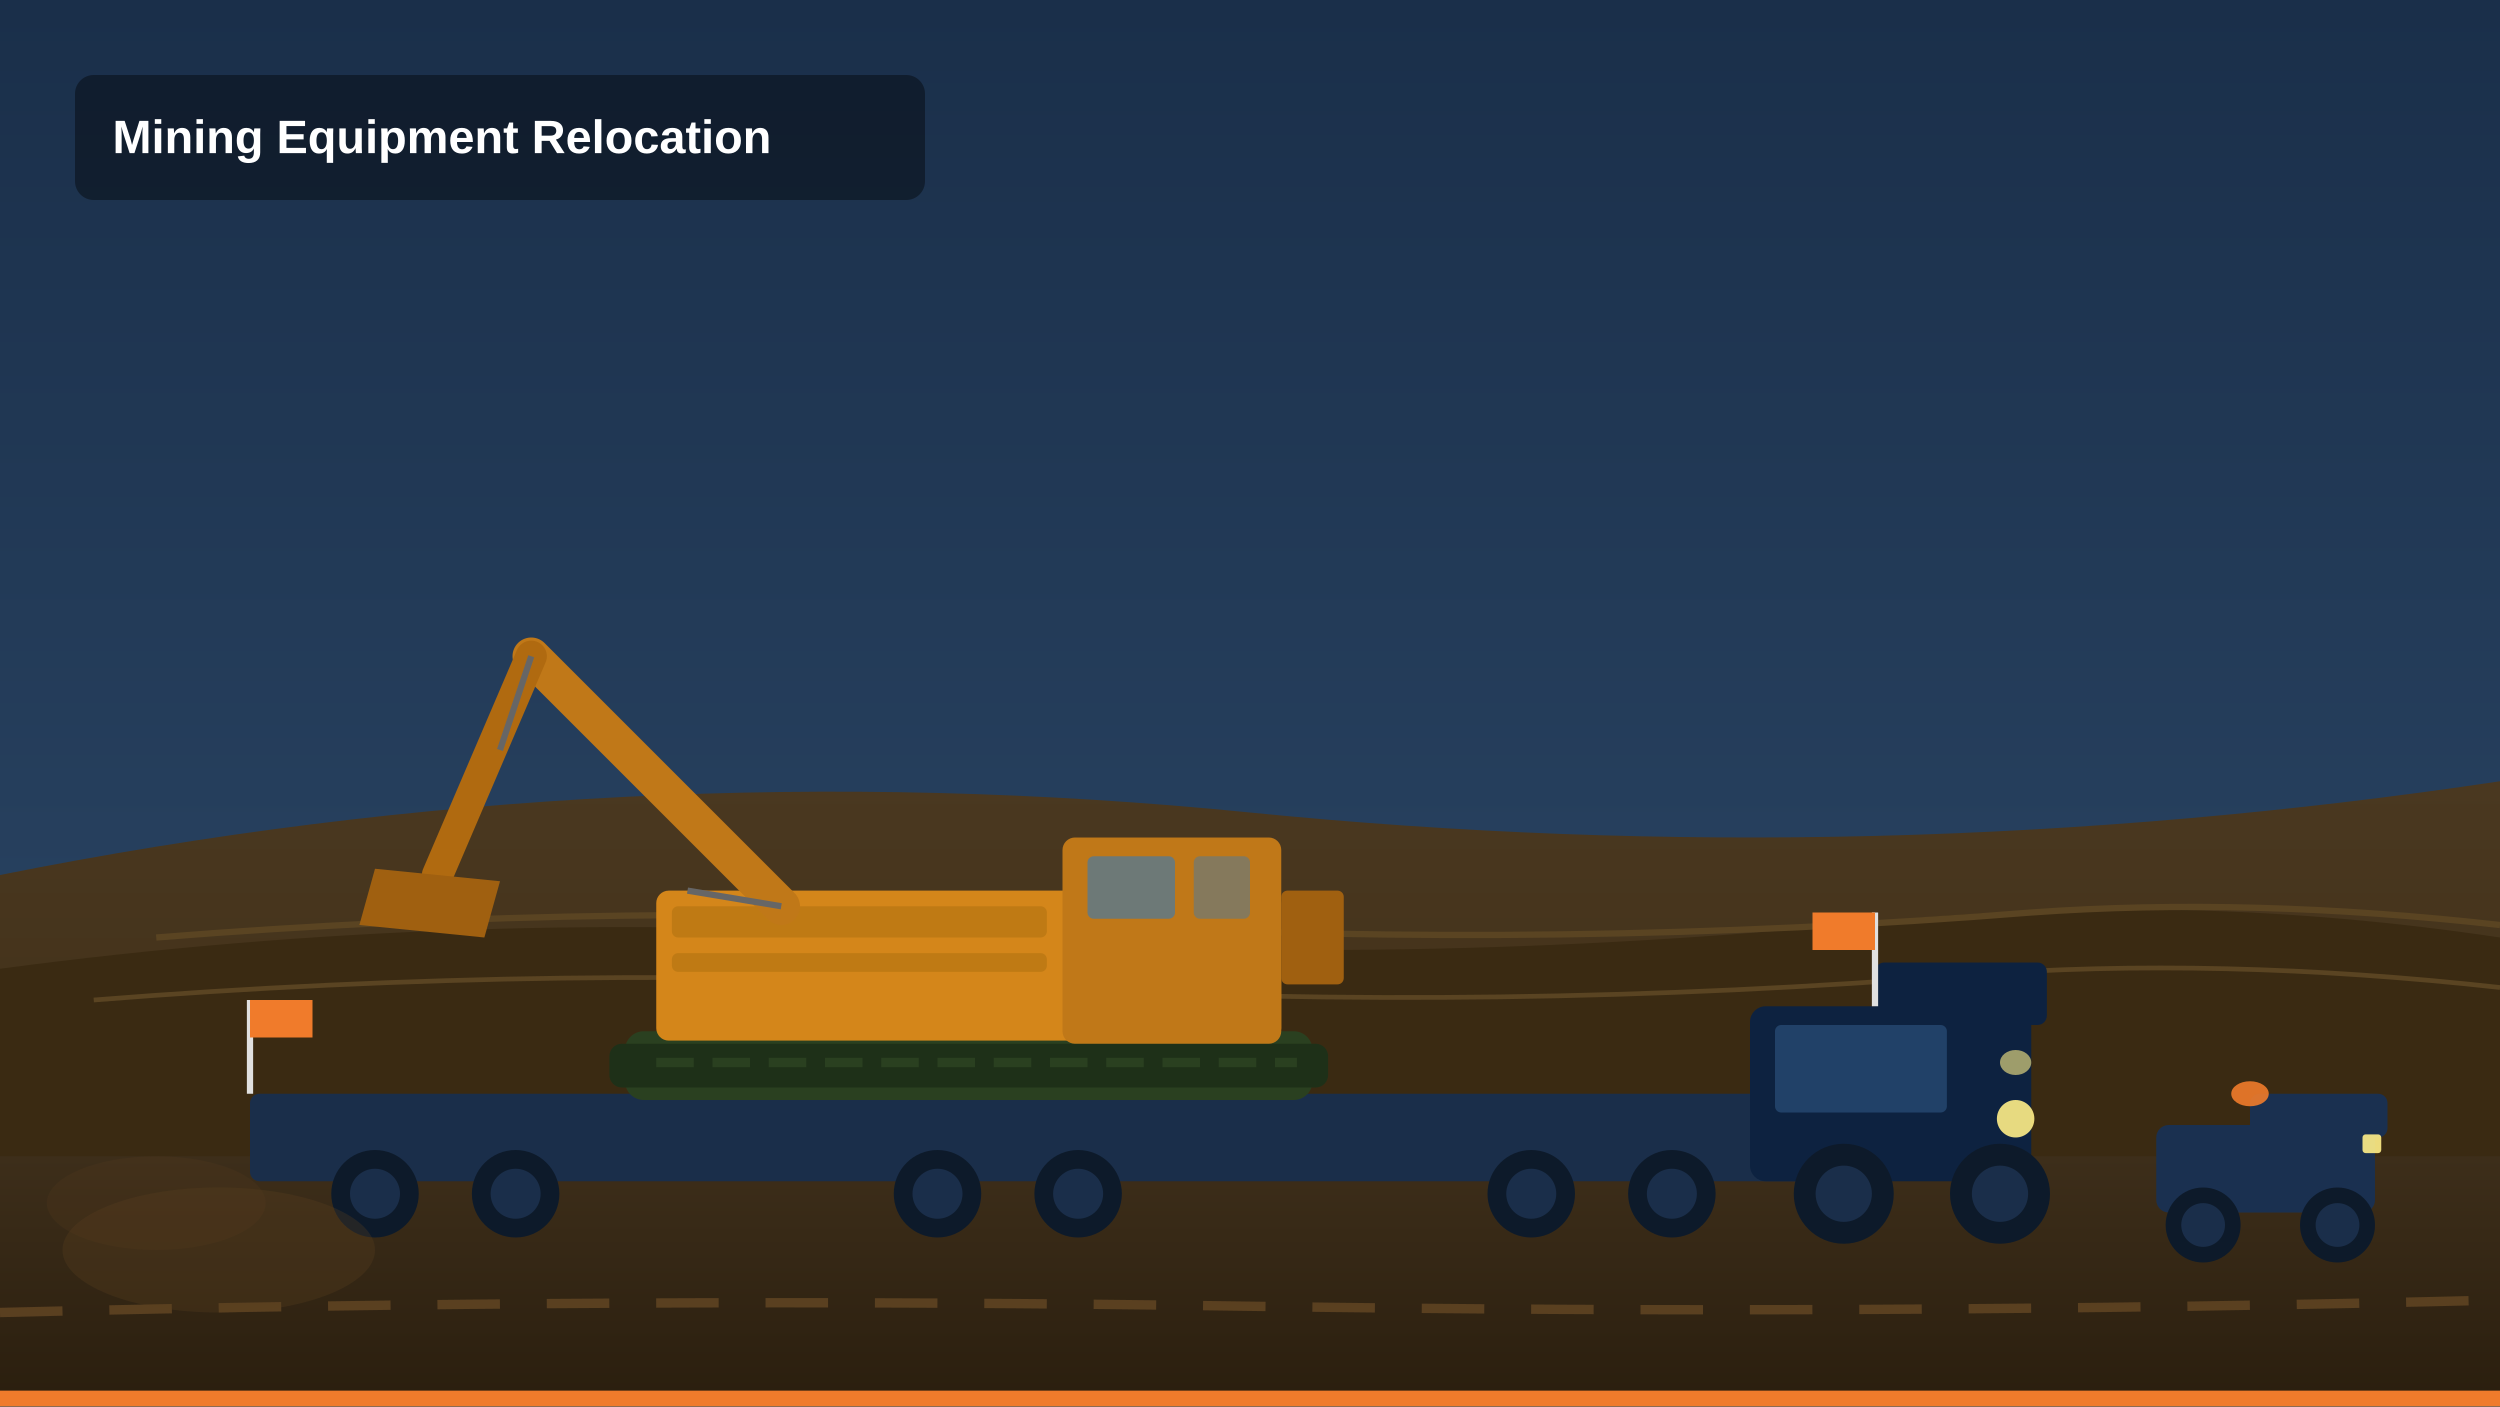
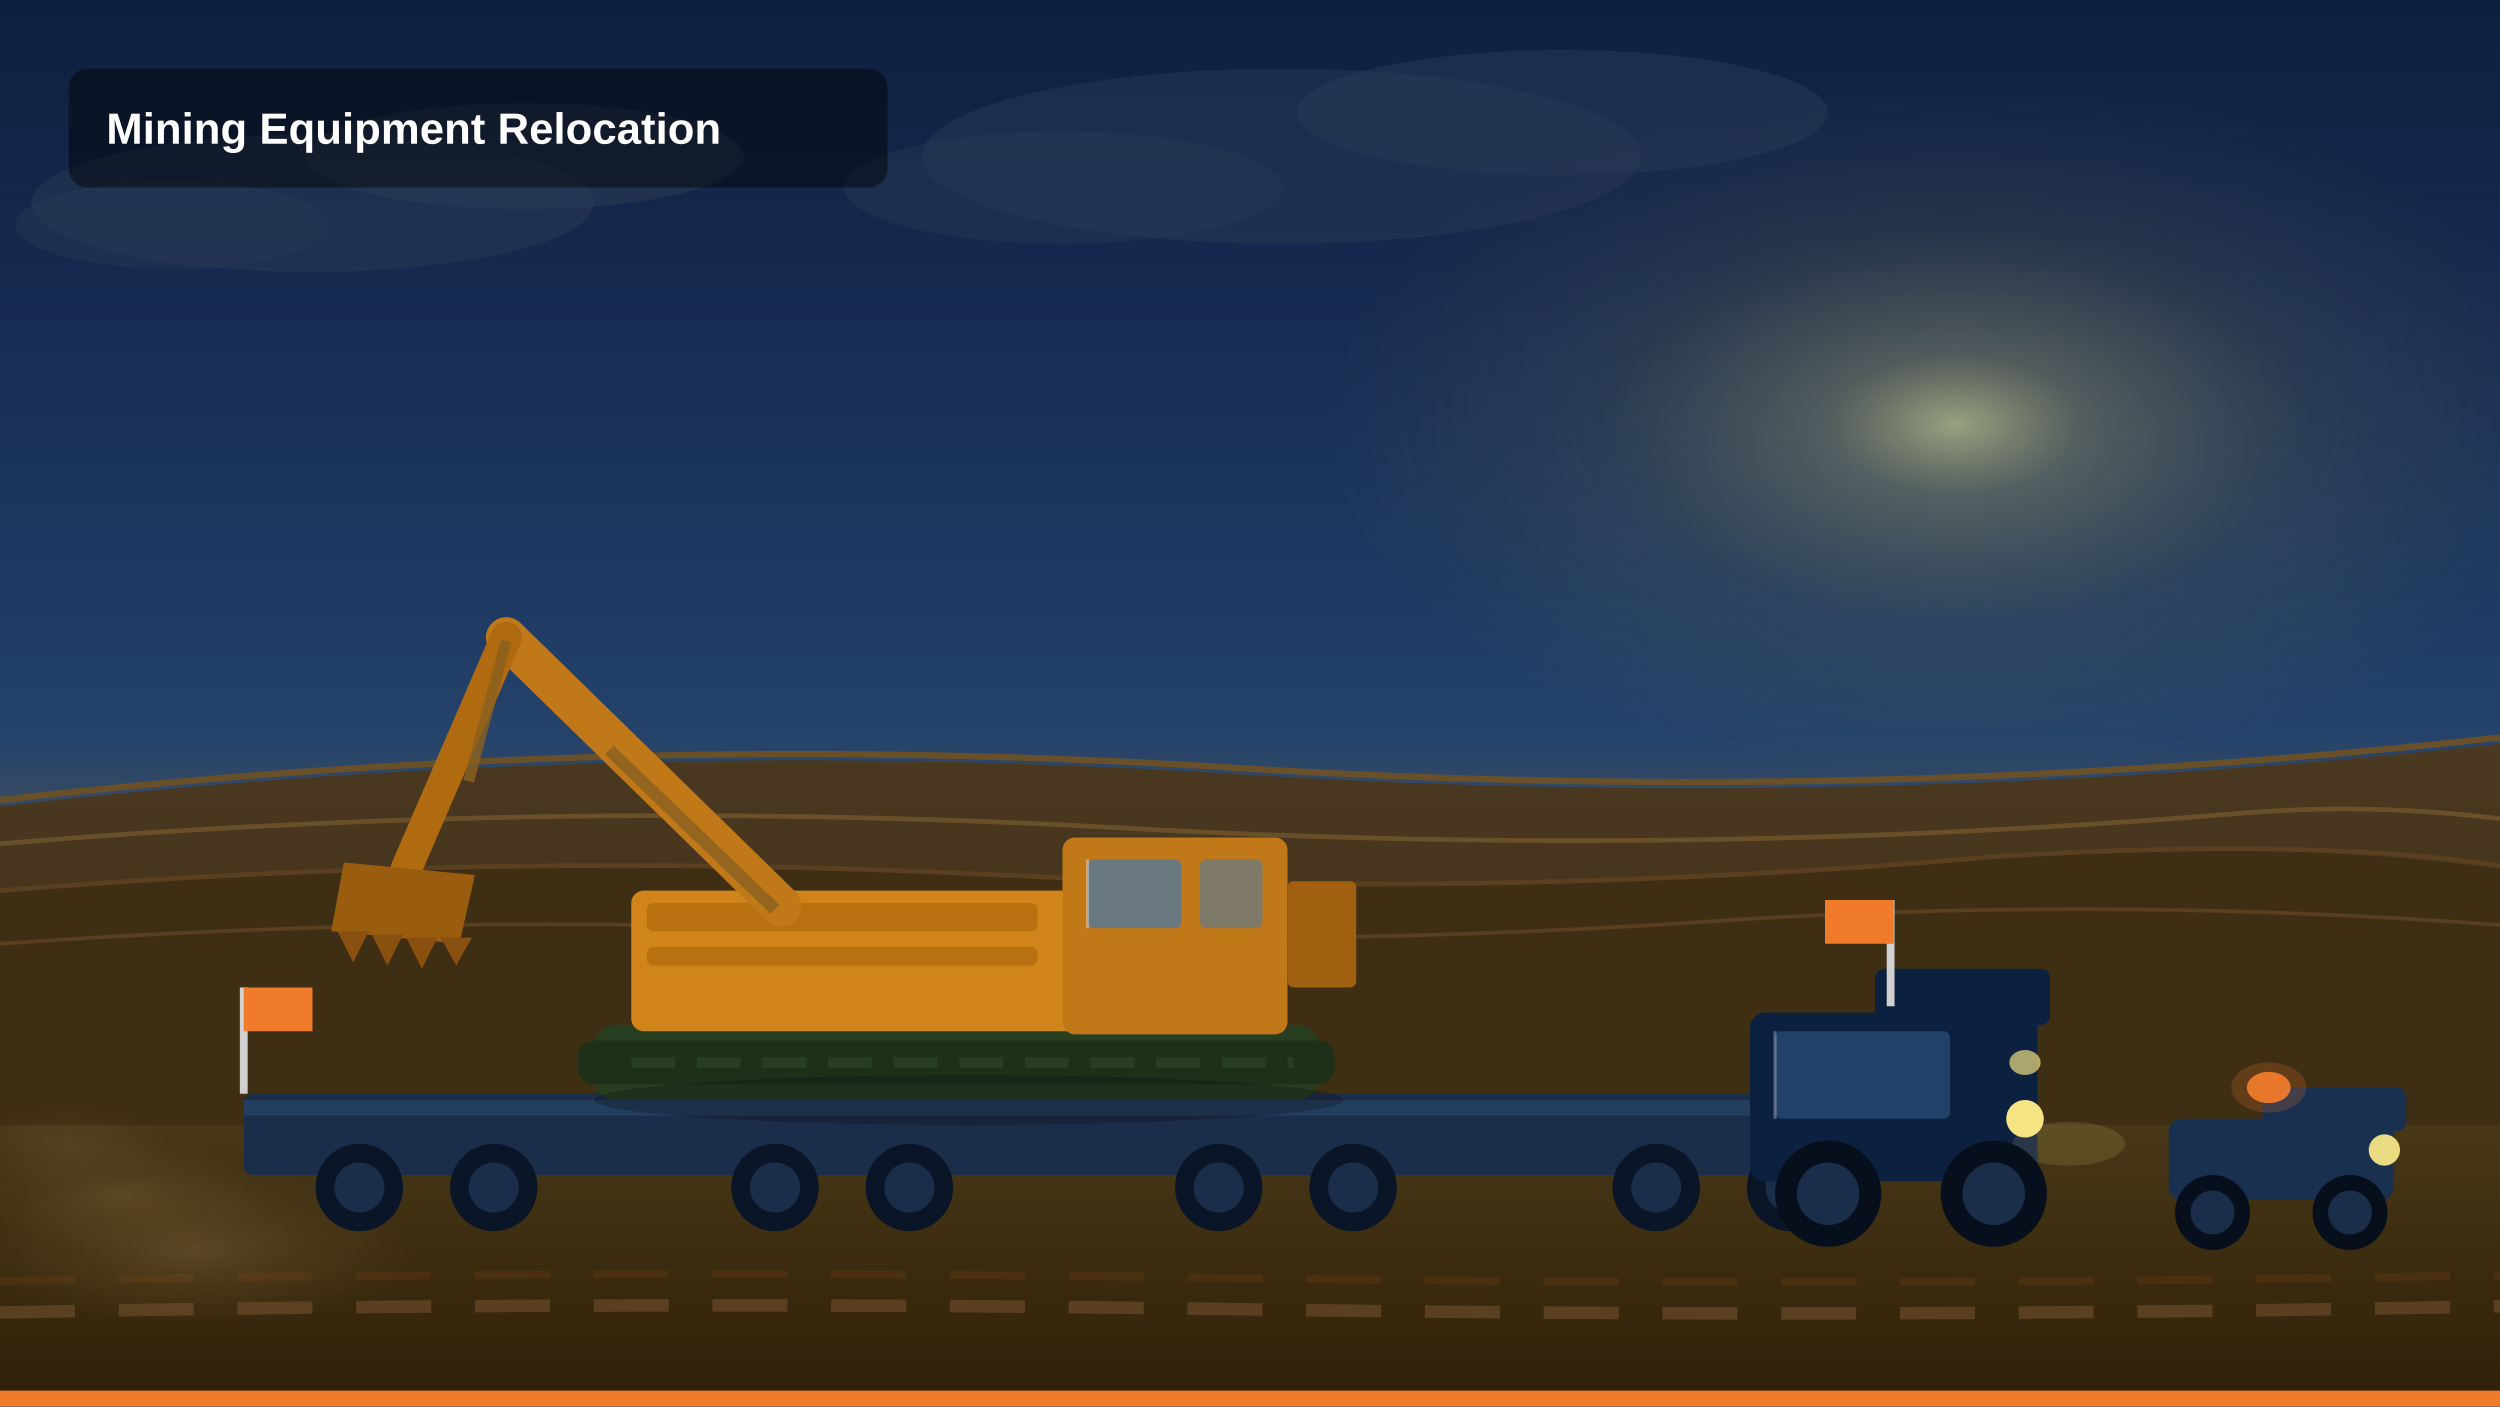
<svg xmlns="http://www.w3.org/2000/svg" viewBox="0 0 800 450" width="800" height="450">
  <defs>
    <linearGradient id="sky" x1="0" y1="0" x2="0" y2="1">
-       <stop offset="0%" stop-color="#1a2f4a" />
-       <stop offset="100%" stop-color="#2e4a6a" />
+       <stop offset="0%" stop-color="#0e2040" />
+       <stop offset="20%" stop-color="#162a50" />
+       <stop offset="42%" stop-color="#1e3a62" />
+       <stop offset="62%" stop-color="#2a4a72" />
+       <stop offset="78%" stop-color="#3a4a60" />
+       <stop offset="90%" stop-color="#5a4a30" />
+       <stop offset="100%" stop-color="#7a6040" />
    </linearGradient>
-     <linearGradient id="ground" x1="0" y1="0" x2="0" y2="1">
-       <stop offset="0%" stop-color="#3d2e1a" />
-       <stop offset="100%" stop-color="#2a1e0e" />
+     <radialGradient id="sunGlow" cx="78%" cy="30%" r="25%">
+       <stop offset="0%" stop-color="#ffffa0" stop-opacity="0.55" />
+       <stop offset="20%" stop-color="#e8d070" stop-opacity="0.28" />
+       <stop offset="55%" stop-color="#c0a840" stop-opacity="0.10" />
+       <stop offset="100%" stop-color="#c0a840" stop-opacity="0" />
+     </radialGradient>
+     <linearGradient id="dustHaze" x1="0" y1="0" x2="0" y2="1">
+       <stop offset="0%" stop-color="#7a6040" stop-opacity="0" />
+       <stop offset="50%" stop-color="#6a5030" stop-opacity="0.30" />
+       <stop offset="100%" stop-color="#5a4020" stop-opacity="0" />
    </linearGradient>
-     <linearGradient id="hill" x1="0" y1="0" x2="0" y2="1">
+     <radialGradient id="dustCloud" cx="50%" cy="50%" r="50%">
+       <stop offset="0%" stop-color="#8a6a40" stop-opacity="0.55" />
+       <stop offset="50%" stop-color="#7a5a30" stop-opacity="0.30" />
+       <stop offset="100%" stop-color="#7a5a30" stop-opacity="0" />
+     </radialGradient>
+     <linearGradient id="terrainFar" x1="0" y1="0" x2="0" y2="1">
      <stop offset="0%" stop-color="#4a3820" />
      <stop offset="100%" stop-color="#3a2a12" />
    </linearGradient>
+     <linearGradient id="terrainNear" x1="0" y1="0" x2="0" y2="1">
+       <stop offset="0%" stop-color="#5a4028" />
+       <stop offset="100%" stop-color="#3a2810" />
+     </linearGradient>
+     <linearGradient id="ground" x1="0" y1="0" x2="0" y2="1">
+       <stop offset="0%" stop-color="#483818" />
+       <stop offset="100%" stop-color="#2e2008" />
+     </linearGradient>
  </defs>
  <rect width="800" height="450" fill="url(#sky)" />
-   <path d="M0 280 Q200 240 400 260 Q600 280 800 250 L800 450 L0 450Z" fill="url(#hill)" />
-   <path d="M0 310 Q150 290 300 300 Q450 310 600 295 Q700 285 800 300 L800 450 L0 450Z" fill="#3a2a12" />
-   <path d="M50 300 Q200 288 350 296 Q500 304 650 292 Q720 287 800 296" fill="none" stroke="#5a4422" stroke-width="2" />
-   <path d="M30 320 Q180 308 330 316 Q480 324 630 312 Q710 306 800 316" fill="none" stroke="#5a4422" stroke-width="1.5" />
-   <rect x="0" y="370" width="800" height="80" fill="url(#ground)" />
-   <path d="M0 420 Q200 415 400 418 Q600 421 800 416" fill="none" stroke="#5a4020" stroke-width="3" stroke-dasharray="20,15" />
-   <rect x="80" y="350" width="520" height="28" rx="3" fill="#1a2e4a" />
-   <ellipse cx="120" cy="382" rx="14" ry="14" fill="#0d1a2a" />
-   <ellipse cx="120" cy="382" rx="8" ry="8" fill="#1a2e4a" />
-   <ellipse cx="165" cy="382" rx="14" ry="14" fill="#0d1a2a" />
-   <ellipse cx="165" cy="382" rx="8" ry="8" fill="#1a2e4a" />
-   <ellipse cx="300" cy="382" rx="14" ry="14" fill="#0d1a2a" />
-   <ellipse cx="300" cy="382" rx="8" ry="8" fill="#1a2e4a" />
-   <ellipse cx="345" cy="382" rx="14" ry="14" fill="#0d1a2a" />
-   <ellipse cx="345" cy="382" rx="8" ry="8" fill="#1a2e4a" />
-   <ellipse cx="490" cy="382" rx="14" ry="14" fill="#0d1a2a" />
-   <ellipse cx="490" cy="382" rx="8" ry="8" fill="#1a2e4a" />
-   <ellipse cx="535" cy="382" rx="14" ry="14" fill="#0d1a2a" />
-   <ellipse cx="535" cy="382" rx="8" ry="8" fill="#1a2e4a" />
-   <rect x="200" y="330" width="220" height="22" rx="6" fill="#2a4020" />
-   <rect x="195" y="334" width="230" height="14" rx="4" fill="#1e3018" />
-   <line x1="210" y1="340" x2="415" y2="340" stroke="#2a4020" stroke-width="3" stroke-dasharray="12,6" />
-   <rect x="210" y="285" width="200" height="48" rx="4" fill="#d4861a" />
-   <rect x="340" y="268" width="70" height="66" rx="4" fill="#c07818" />
-   <rect x="348" y="274" width="28" height="20" rx="2" fill="#4a7aa0" fill-opacity="0.7" />
-   <rect x="382" y="274" width="18" height="20" rx="2" fill="#4a7aa0" fill-opacity="0.5" />
-   <rect x="215" y="290" width="120" height="10" rx="2" fill="#bf7a14" />
-   <rect x="215" y="305" width="120" height="6" rx="2" fill="#bf7a14" />
-   <line x1="250" y1="290" x2="170" y2="210" stroke="#c07818" stroke-width="12" stroke-linecap="round" />
-   <line x1="170" y1="210" x2="140" y2="280" stroke="#b06a10" stroke-width="10" stroke-linecap="round" />
-   <path d="M120 278 L160 282 L155 300 L115 296Z" fill="#a06010" />
-   <rect x="410" y="285" width="20" height="30" rx="2" fill="#a06010" />
-   <line x1="250" y1="290" x2="220" y2="285" stroke="#666" stroke-width="2" />
-   <line x1="170" y1="210" x2="160" y2="240" stroke="#666" stroke-width="2" />
-   <rect x="560" y="322" width="90" height="56" rx="5" fill="#0d2240" />
-   <rect x="600" y="308" width="55" height="20" rx="3" fill="#0d2240" />
-   <rect x="568" y="328" width="55" height="28" rx="2" fill="#2a4f7a" fill-opacity="0.7" />
-   <ellipse cx="645" cy="358" rx="6" ry="6" fill="#ffee88" fill-opacity="0.9" />
-   <ellipse cx="645" cy="340" rx="5" ry="4" fill="#ffee88" fill-opacity="0.6" />
-   <ellipse cx="590" cy="382" rx="16" ry="16" fill="#0d1a2a" />
-   <ellipse cx="590" cy="382" rx="9" ry="9" fill="#1a2e4a" />
-   <ellipse cx="640" cy="382" rx="16" ry="16" fill="#0d1a2a" />
-   <ellipse cx="640" cy="382" rx="9" ry="9" fill="#1a2e4a" />
-   <ellipse cx="70" cy="400" rx="50" ry="20" fill="#5a4020" fill-opacity="0.3" />
-   <ellipse cx="50" cy="385" rx="35" ry="15" fill="#5a4020" fill-opacity="0.2" />
-   <line x1="80" y1="350" x2="80" y2="320" stroke="#e0e0e0" stroke-width="2" />
-   <rect x="80" y="320" width="20" height="12" fill="#f07b2b" />
-   <line x1="600" y1="322" x2="600" y2="292" stroke="#e0e0e0" stroke-width="2" />
-   <rect x="580" y="292" width="20" height="12" fill="#f07b2b" />
-   <rect x="690" y="360" width="70" height="28" rx="4" fill="#1a3050" />
-   <rect x="720" y="350" width="44" height="14" rx="3" fill="#1a3050" />
-   <ellipse cx="705" cy="392" rx="12" ry="12" fill="#0d1a2a" />
-   <ellipse cx="705" cy="392" rx="7" ry="7" fill="#1a2e4a" />
-   <ellipse cx="748" cy="392" rx="12" ry="12" fill="#0d1a2a" />
-   <ellipse cx="748" cy="392" rx="7" ry="7" fill="#1a2e4a" />
-   <rect x="756" y="363" width="6" height="6" rx="1" fill="#ffee88" fill-opacity="0.9" />
-   <ellipse cx="720" cy="350" rx="6" ry="4" fill="#f07b2b" fill-opacity="0.9" />
+   <rect width="800" height="450" fill="url(#sunGlow)" />
+   <ellipse cx="100" cy="65" rx="90" ry="22" fill="#2a3a55" fill-opacity="0.50" />
+   <ellipse cx="168" cy="50" rx="70" ry="17" fill="#2a3a55" fill-opacity="0.55" />
+   <ellipse cx="55" cy="72" rx="50" ry="14" fill="#2a3a55" fill-opacity="0.42" />
+   <ellipse cx="410" cy="50" rx="115" ry="28" fill="#2a3a55" fill-opacity="0.48" />
+   <ellipse cx="500" cy="36" rx="85" ry="20" fill="#2a3a55" fill-opacity="0.52" />
+   <ellipse cx="340" cy="60" rx="70" ry="18" fill="#2a3a55" fill-opacity="0.42" />
+   <rect x="0" y="235" width="800" height="65" fill="url(#dustHaze)" />
+   <path d="M0 258 Q200 235 400 248 Q600 260 800 238 L800 450 L0 450Z" fill="url(#terrainFar)" />
+   <path d="M0 285 Q160 272 320 280 Q480 288 640 274 Q720 268 800 278 L800 450 L0 450Z" fill="#3e2e14" />
+   <path d="M0 256 Q200 233 400 246 Q600 258 800 236" fill="none" stroke="#6a5028" stroke-width="2" />
+   <path d="M0 270 Q180 255 360 265 Q540 275 720 260 Q760 257 800 262" fill="none" stroke="#6a5028" stroke-width="1.5" />
+   <path d="M0 285 Q160 272 320 280 Q480 288 640 274 Q740 268 800 277" fill="none" stroke="#5a4020" stroke-width="1.5" />
+   <path d="M0 302 Q140 292 280 298 Q420 304 560 294 Q680 287 800 296" fill="none" stroke="#5a4020" stroke-width="1.2" />
+   <rect x="0" y="360" width="800" height="90" fill="url(#ground)" />
+   <path d="M0 420 Q200 416 400 419 Q600 422 800 418" fill="none" stroke="#5a4020" stroke-width="4" stroke-dasharray="24 14" />
+   <path d="M0 410 Q200 406 400 409 Q600 412 800 408" fill="none" stroke="#4a3010" stroke-width="2.5" stroke-dasharray="24 14" />
+   <ellipse cx="62" cy="400" rx="70" ry="25" fill="url(#dustCloud)" opacity="0.75" />
+   <ellipse cx="38" cy="382" rx="48" ry="18" fill="url(#dustCloud)" opacity="0.58" />
+   <ellipse cx="22" cy="366" rx="32" ry="12" fill="url(#dustCloud)" opacity="0.40" />
+   <rect x="78" y="350" width="530" height="26" rx="3" fill="#1a2e4a" />
+   <rect x="78" y="352" width="530" height="5" fill="#243e60" />
+   <ellipse cx="115" cy="380" rx="14" ry="14" fill="#0a1628" />
+   <ellipse cx="115" cy="380" rx="8" ry="8" fill="#1a2e4a" />
+   <ellipse cx="158" cy="380" rx="14" ry="14" fill="#0a1628" />
+   <ellipse cx="158" cy="380" rx="8" ry="8" fill="#1a2e4a" />
+   <ellipse cx="248" cy="380" rx="14" ry="14" fill="#0a1628" />
+   <ellipse cx="248" cy="380" rx="8" ry="8" fill="#1a2e4a" />
+   <ellipse cx="291" cy="380" rx="14" ry="14" fill="#0a1628" />
+   <ellipse cx="291" cy="380" rx="8" ry="8" fill="#1a2e4a" />
+   <ellipse cx="390" cy="380" rx="14" ry="14" fill="#0a1628" />
+   <ellipse cx="390" cy="380" rx="8" ry="8" fill="#1a2e4a" />
+   <ellipse cx="433" cy="380" rx="14" ry="14" fill="#0a1628" />
+   <ellipse cx="433" cy="380" rx="8" ry="8" fill="#1a2e4a" />
+   <ellipse cx="530" cy="380" rx="14" ry="14" fill="#0a1628" />
+   <ellipse cx="530" cy="380" rx="8" ry="8" fill="#1a2e4a" />
+   <ellipse cx="573" cy="380" rx="14" ry="14" fill="#0a1628" />
+   <ellipse cx="573" cy="380" rx="8" ry="8" fill="#1a2e4a" />
+   <rect x="190" y="328" width="232" height="24" rx="7" fill="#283e20" />
+   <rect x="185" y="333" width="242" height="14" rx="5" fill="#1e3018" />
+   <line x1="202" y1="340" x2="414" y2="340" stroke="#283e20" stroke-width="3.5" stroke-dasharray="14 7" />
+   <rect x="202" y="285" width="208" height="45" rx="4" fill="#d0841a" />
+   <rect x="207" y="289" width="125" height="9" rx="2" fill="#b87010" />
+   <rect x="207" y="303" width="125" height="6" rx="2" fill="#b87010" />
+   <rect x="340" y="268" width="72" height="63" rx="4" fill="#c07818" />
+   <rect x="348" y="275" width="30" height="22" rx="2" fill="#4a7aa8" fill-opacity="0.72" />
+   <rect x="384" y="275" width="20" height="22" rx="2" fill="#4a7aa8" fill-opacity="0.55" />
+   <line x1="348" y1="275" x2="348" y2="297" stroke="#ffffff" stroke-width="1" stroke-opacity="0.35" />
+   <rect x="412" y="282" width="22" height="34" rx="2" fill="#a06010" />
+   <line x1="250" y1="290" x2="162" y2="204" stroke="#c07818" stroke-width="13" stroke-linecap="round" />
+   <line x1="162" y1="204" x2="130" y2="278" stroke="#b06a10" stroke-width="10" stroke-linecap="round" />
+   <line x1="248" y1="291" x2="195" y2="240" stroke="#8a6020" stroke-width="4" stroke-opacity="0.8" />
+   <line x1="162" y1="205" x2="150" y2="250" stroke="#8a6020" stroke-width="3.5" stroke-opacity="0.8" />
+   <path d="M110 276 L152 280 L147 302 L106 298Z" fill="#9a5c0e" />
+   <path d="M108 298 L113 308 L118 298" fill="#8a5010" />
+   <path d="M119 299 L124 309 L129 299" fill="#8a5010" />
+   <path d="M130 300 L135 310 L140 300" fill="#8a5010" />
+   <path d="M141 300 L146 309 L151 300" fill="#8a5010" />
+   <ellipse cx="310" cy="352" rx="120" ry="8" fill="#0a1018" fill-opacity="0.30" />
+   <rect x="560" y="324" width="92" height="54" rx="5" fill="#0c2040" />
+   <rect x="600" y="310" width="56" height="18" rx="3" fill="#0c2040" />
+   <rect x="568" y="330" width="56" height="28" rx="2" fill="#2a4f7a" fill-opacity="0.70" />
+   <line x1="568" y1="330" x2="568" y2="358" stroke="#ffffff" stroke-width="1" stroke-opacity="0.30" />
+   <ellipse cx="648" cy="358" rx="6" ry="6" fill="#ffee88" fill-opacity="0.95" />
+   <ellipse cx="648" cy="340" rx="5" ry="4" fill="#ffee88" fill-opacity="0.65" />
+   <ellipse cx="662" cy="366" rx="18" ry="7" fill="#ffee88" fill-opacity="0.12" />
+   <ellipse cx="585" cy="382" rx="17" ry="17" fill="#080f1c" />
+   <ellipse cx="585" cy="382" rx="10" ry="10" fill="#1a2e4a" />
+   <ellipse cx="638" cy="382" rx="17" ry="17" fill="#080f1c" />
+   <ellipse cx="638" cy="382" rx="10" ry="10" fill="#1a2e4a" />
+   <line x1="78" y1="350" x2="78" y2="316" stroke="#d0d0d0" stroke-width="2.5" />
+   <rect x="78" y="316" width="22" height="14" fill="#f07b2b" />
+   <line x1="605" y1="322" x2="605" y2="288" stroke="#d0d0d0" stroke-width="2.5" />
+   <rect x="584" y="288" width="22" height="14" fill="#f07b2b" />
+   <rect x="694" y="358" width="72" height="26" rx="4" fill="#1a3050" />
+   <rect x="724" y="348" width="46" height="14" rx="3" fill="#1a3050" />
+   <ellipse cx="708" cy="388" rx="12" ry="12" fill="#080f1c" />
+   <ellipse cx="708" cy="388" rx="7" ry="7" fill="#1a2e4a" />
+   <ellipse cx="752" cy="388" rx="12" ry="12" fill="#080f1c" />
+   <ellipse cx="752" cy="388" rx="7" ry="7" fill="#1a2e4a" />
+   <ellipse cx="726" cy="348" rx="7" ry="5" fill="#f07b2b" fill-opacity="0.95" />
+   <ellipse cx="726" cy="348" rx="12" ry="8" fill="#f07b2b" fill-opacity="0.20" />
+   <circle cx="763" cy="368" r="5" fill="#ffee88" fill-opacity="0.90" />
  <rect x="0" y="445" width="800" height="5" fill="#f07b2b" />
-   <rect x="24" y="24" width="272" height="40" rx="6" fill="#000000" fill-opacity="0.4" />
-   <text x="36" y="49" font-family="Arial, sans-serif" font-size="15" font-weight="bold" fill="#ffffff">Mining Equipment Relocation</text>
+   <rect x="22" y="22" width="262" height="38" rx="6" fill="#000000" fill-opacity="0.45" />
+   <text x="34" y="46" font-family="Arial, sans-serif" font-size="14" font-weight="bold" fill="#ffffff">Mining Equipment Relocation</text>
</svg>
